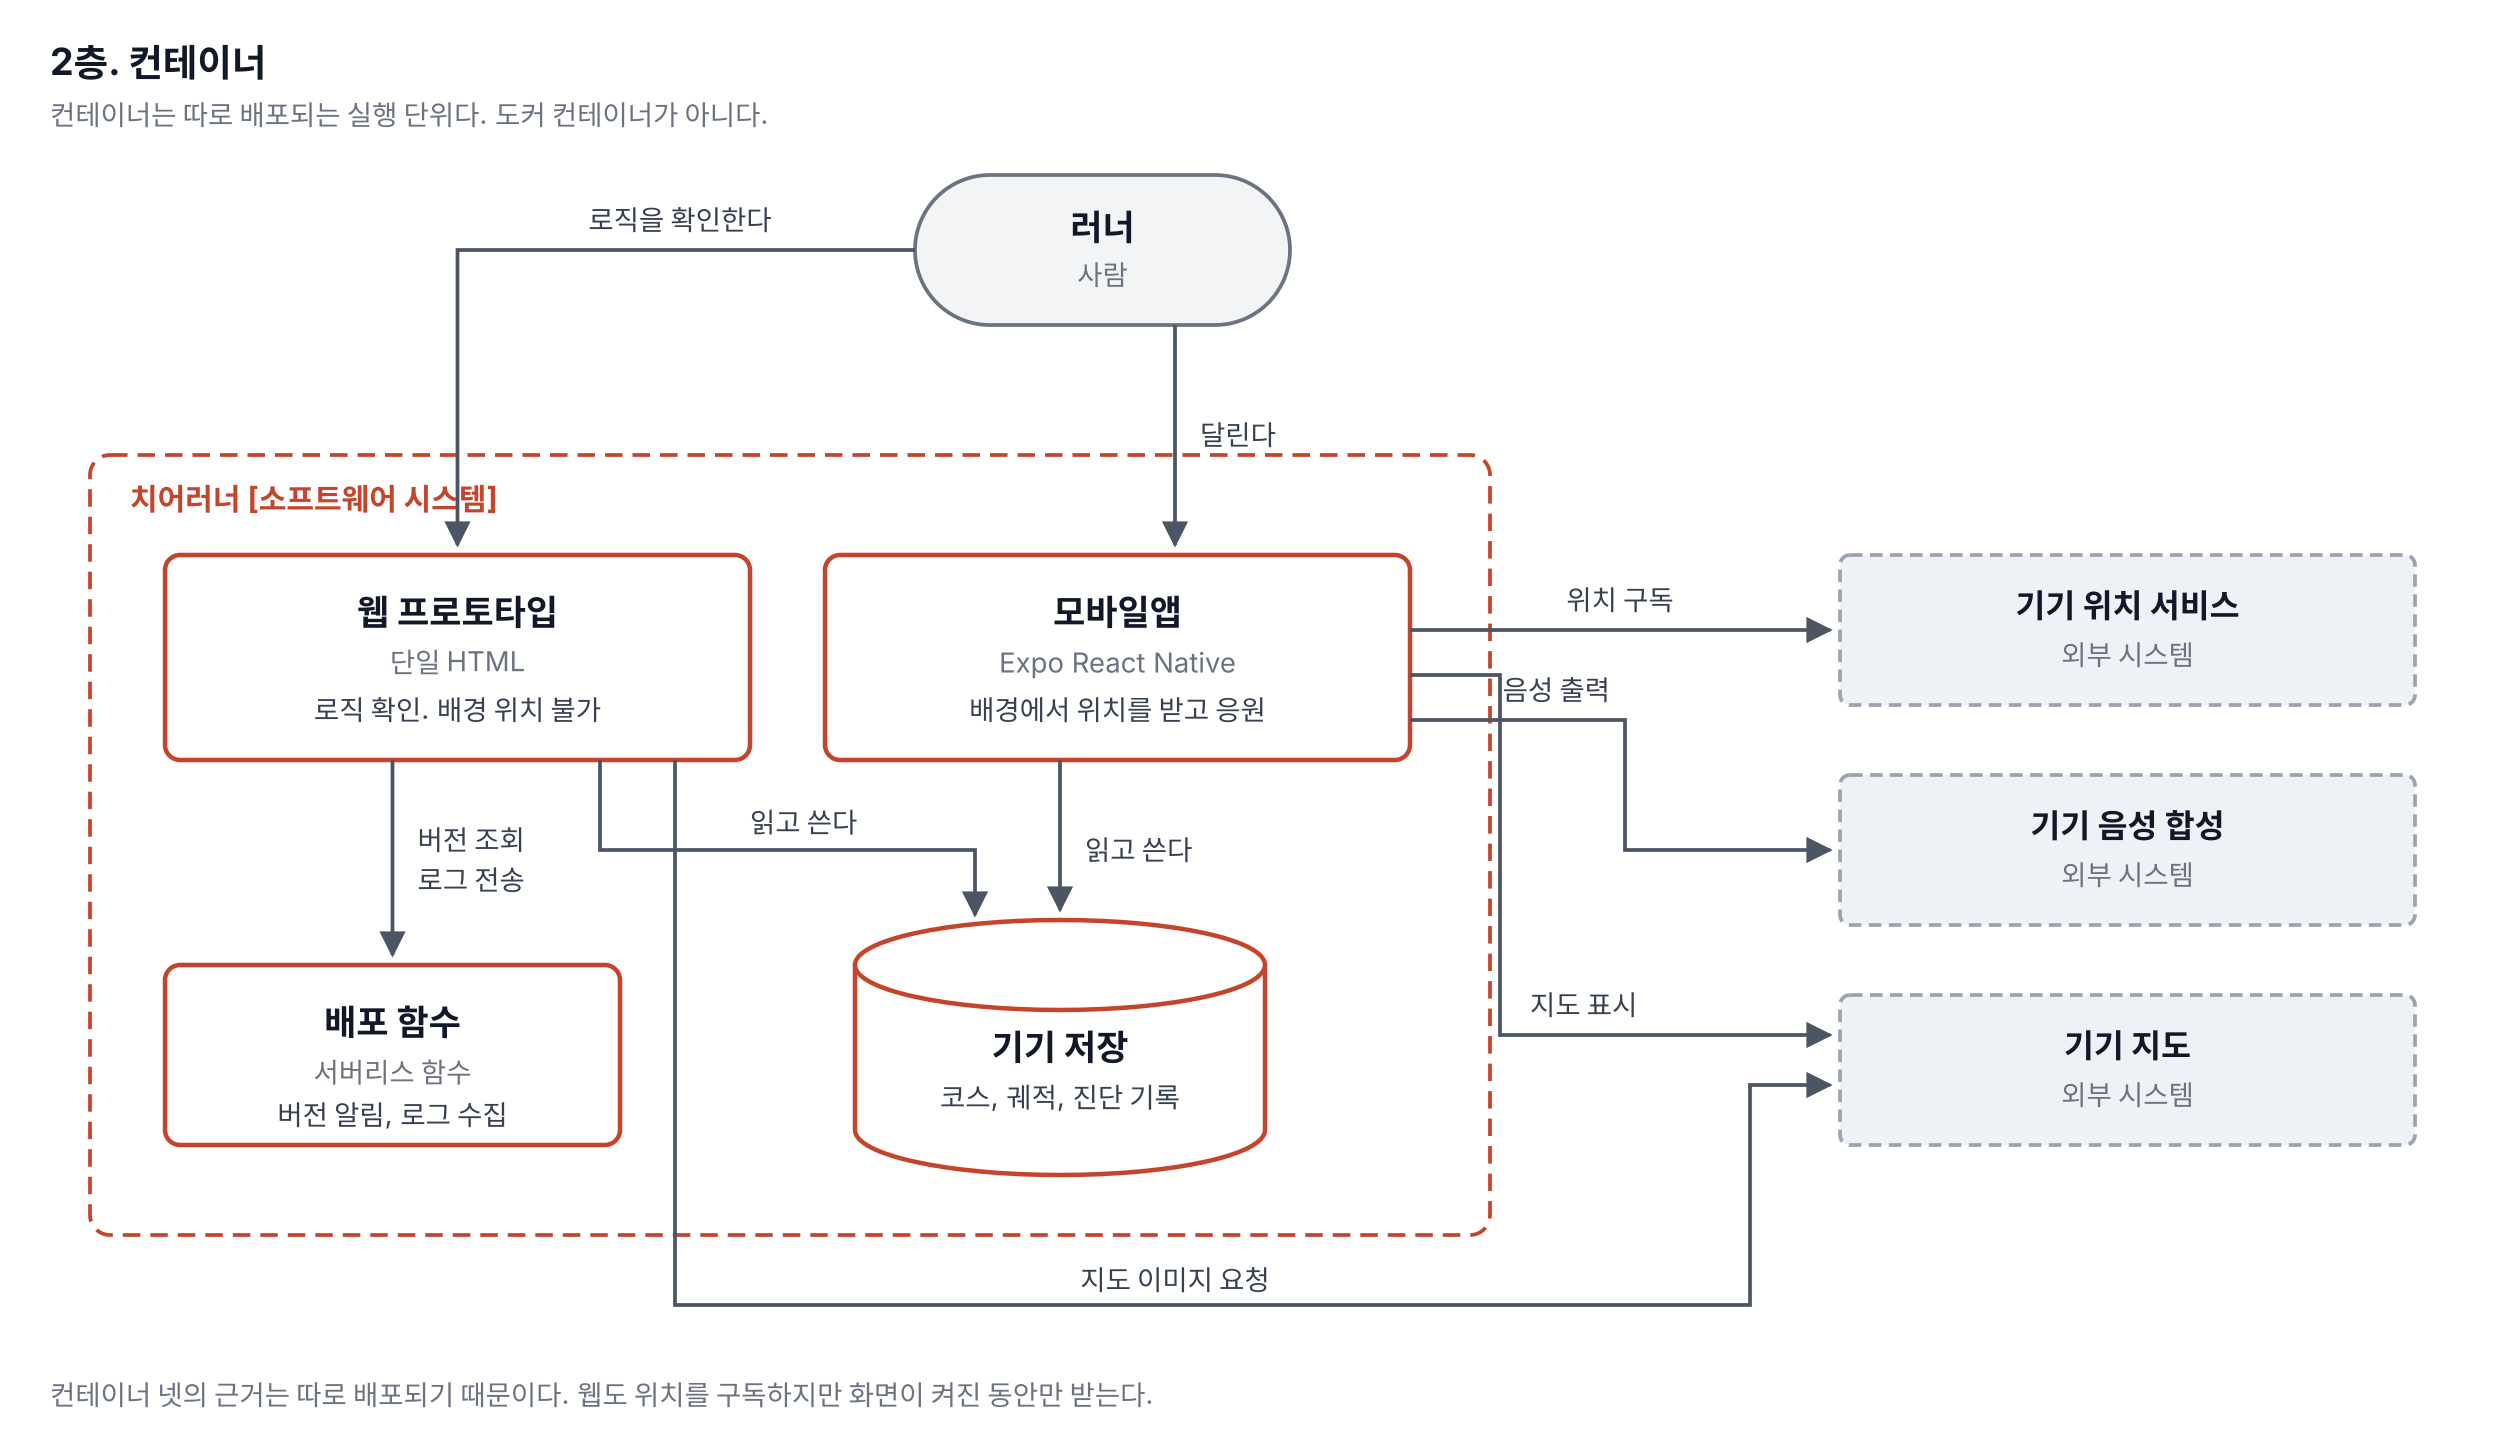
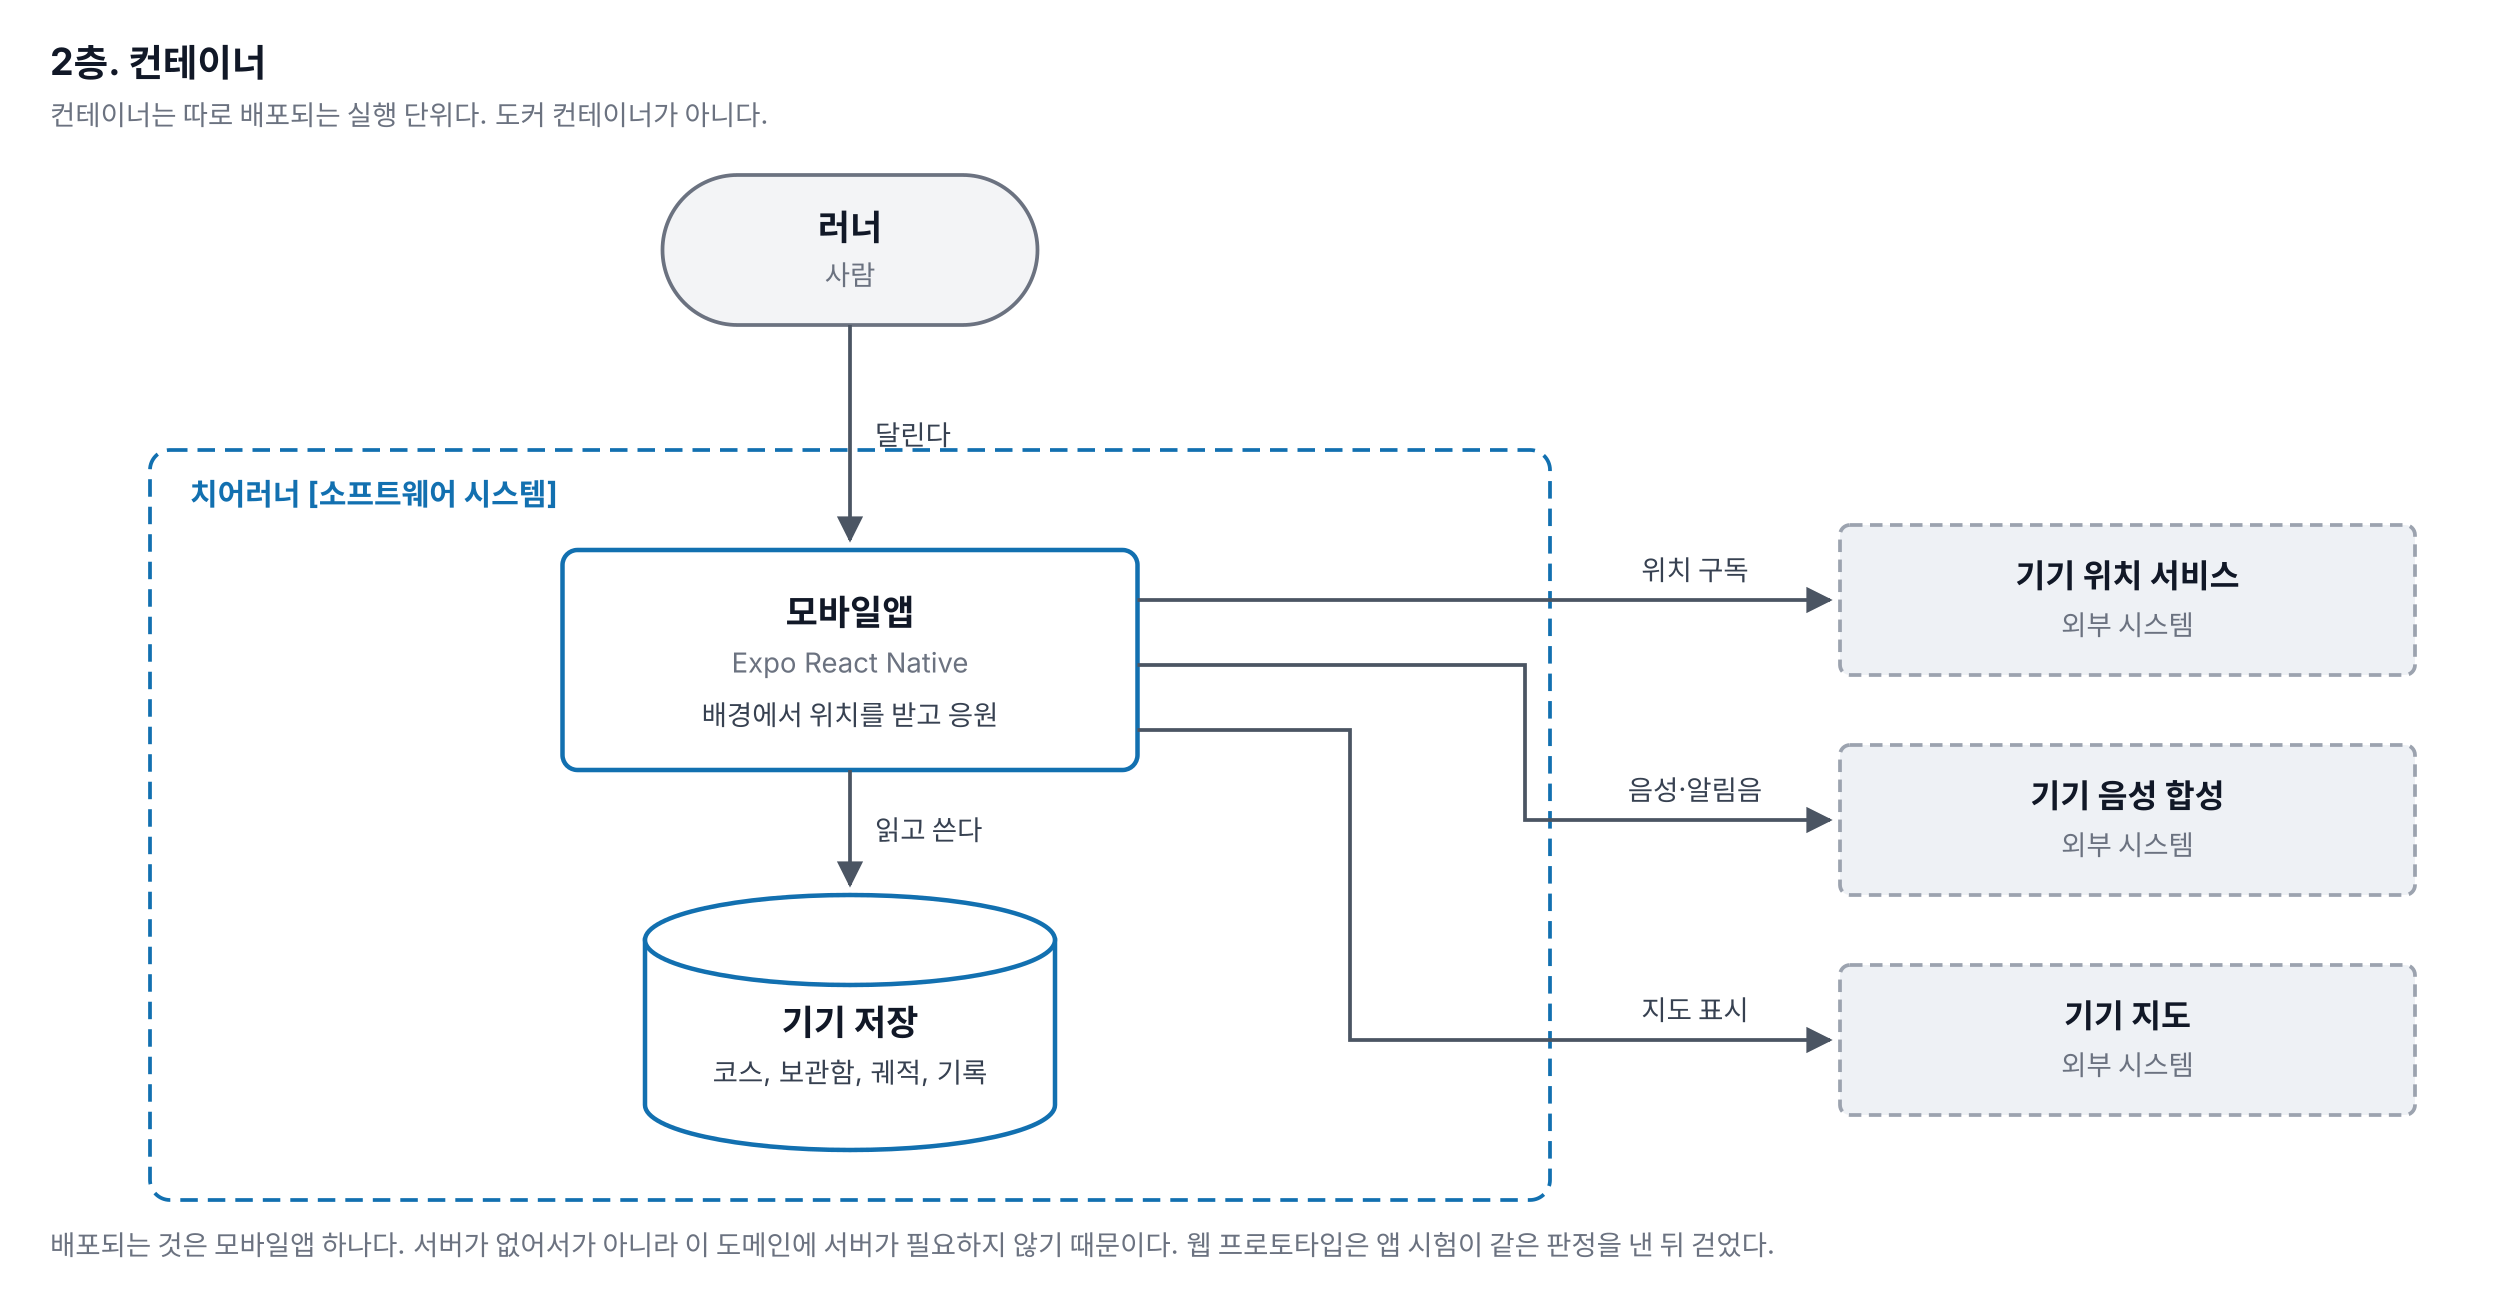
- <svg xmlns="http://www.w3.org/2000/svg" width="1000" height="580" viewBox="0 0 1000 580" font-family="-apple-system, BlinkMacSystemFont, 'Apple SD Gothic Neo', 'Noto Sans KR', sans-serif">
-   <rect width="1000" height="580" fill="#ffffff" />
+ <svg xmlns="http://www.w3.org/2000/svg" width="1000" height="520" viewBox="0 0 1000 520" font-family="-apple-system, BlinkMacSystemFont, 'Apple SD Gothic Neo', 'Noto Sans KR', sans-serif">
+   <rect width="1000" height="520" fill="#ffffff" />
  <defs>
    <marker id="b" viewBox="0 0 10 10" refX="9" refY="5" markerWidth="7" markerHeight="7" orient="auto-start-reverse">
      <path d="M0 0 L10 5 L0 10 z" fill="#4b5563" />
    </marker>
  </defs>
  <text x="20" y="30" font-size="15" font-weight="700" fill="#111827">2층. 컨테이너</text>
  <text x="20" y="50" font-size="11" fill="#6b7280">컨테이너는 따로 배포되는 실행 단위다. 도커 컨테이너가 아니다.</text>
-   <rect x="366" y="70" width="150" height="60" rx="30" fill="#f3f4f6" stroke="#6b7280" stroke-width="1.5" />
-   <text x="441" y="96" font-size="14" font-weight="700" text-anchor="middle" fill="#111827">러너</text>
-   <text x="441" y="114" font-size="11" text-anchor="middle" fill="#6b7280">사람</text>
-   <rect x="36" y="182" width="560" height="312" rx="8" fill="none" stroke="#c4452b" stroke-width="1.5" stroke-dasharray="7 4" />
-   <text x="52" y="204" font-size="12" font-weight="700" fill="#c4452b">치어러너 [소프트웨어 시스템]</text>
-   <rect x="330" y="222" width="234" height="82" rx="6" fill="#ffffff" stroke="#c4452b" stroke-width="1.8" />
-   <text x="447" y="250" font-size="14" font-weight="700" text-anchor="middle" fill="#111827">모바일앱</text>
-   <text x="447" y="269" font-size="11" text-anchor="middle" fill="#6b7280">Expo React Native</text>
-   <text x="447" y="288" font-size="11" text-anchor="middle" fill="#374151">배경에서 위치를 받고 응원</text>
-   <rect x="66" y="222" width="234" height="82" rx="6" fill="#ffffff" stroke="#c4452b" stroke-width="1.8" />
-   <text x="183" y="250" font-size="14" font-weight="700" text-anchor="middle" fill="#111827">웹 프로토타입</text>
-   <text x="183" y="269" font-size="11" text-anchor="middle" fill="#6b7280">단일 HTML</text>
-   <text x="183" y="288" font-size="11" text-anchor="middle" fill="#374151">로직 확인. 배경 위치 불가</text>
-   <rect x="66" y="386" width="182" height="72" rx="6" fill="#ffffff" stroke="#c4452b" stroke-width="1.8" />
-   <text x="157" y="414" font-size="14" font-weight="700" text-anchor="middle" fill="#111827">배포 함수</text>
-   <text x="157" y="433" font-size="11" text-anchor="middle" fill="#6b7280">서버리스 함수</text>
-   <text x="157" y="450" font-size="11" text-anchor="middle" fill="#374151">버전 알림, 로그 수집</text>
+   <rect x="265" y="70" width="150" height="60" rx="30" fill="#f3f4f6" stroke="#6b7280" stroke-width="1.5" />
+   <text x="340" y="96" font-size="14" font-weight="700" text-anchor="middle" fill="#111827">러너</text>
+   <text x="340" y="114" font-size="11" text-anchor="middle" fill="#6b7280">사람</text>
+   <rect x="60" y="180" width="560" height="300" rx="8" fill="none" stroke="#1270b0" stroke-width="1.5" stroke-dasharray="7 4" />
+   <text x="76" y="202" font-size="12" font-weight="700" fill="#1270b0">치어러너 [소프트웨어 시스템]</text>
+   <rect x="225" y="220" width="230" height="88" rx="6" fill="#ffffff" stroke="#1270b0" stroke-width="1.8" />
+   <text x="340" y="250" font-size="14" font-weight="700" text-anchor="middle" fill="#111827">모바일앱</text>
+   <text x="340" y="269" font-size="11" text-anchor="middle" fill="#6b7280">Expo React Native</text>
+   <text x="340" y="290" font-size="11" text-anchor="middle" fill="#374151">배경에서 위치를 받고 응원</text>
  <g>
-     <path d="M342 386 L342 452 A 82 18 0 0 0 506 452 L506 386 Z" fill="#ffffff" stroke="#c4452b" stroke-width="1.8" />
-     <ellipse cx="424" cy="386" rx="82" ry="18" fill="#ffffff" stroke="#c4452b" stroke-width="1.8" />
-     <text x="424" y="424" font-size="14" font-weight="700" text-anchor="middle" fill="#111827">기기 저장</text>
-     <text x="424" y="443" font-size="11" text-anchor="middle" fill="#374151">코스, 궤적, 진단 기록</text>
+     <path d="M258 376 L258 442 A 82 18 0 0 0 422 442 L422 376 Z" fill="#ffffff" stroke="#1270b0" stroke-width="1.8" />
+     <ellipse cx="340" cy="376" rx="82" ry="18" fill="#ffffff" stroke="#1270b0" stroke-width="1.8" />
+     <text x="340" y="414" font-size="14" font-weight="700" text-anchor="middle" fill="#111827">기기 저장</text>
+     <text x="340" y="433" font-size="11" text-anchor="middle" fill="#374151">코스, 보관함, 궤적, 기록</text>
  </g>
-   <rect x="736" y="222" width="230" height="60" rx="4" fill="#eef1f5" stroke="#9ca3af" stroke-width="1.5" stroke-dasharray="5 3" />
-   <text x="851" y="247" font-size="13" font-weight="600" text-anchor="middle" fill="#111827">기기 위치 서비스</text>
-   <text x="851" y="266" font-size="11" text-anchor="middle" fill="#6b7280">외부 시스템</text>
-   <rect x="736" y="310" width="230" height="60" rx="4" fill="#eef1f5" stroke="#9ca3af" stroke-width="1.5" stroke-dasharray="5 3" />
-   <text x="851" y="335" font-size="13" font-weight="600" text-anchor="middle" fill="#111827">기기 음성 합성</text>
-   <text x="851" y="354" font-size="11" text-anchor="middle" fill="#6b7280">외부 시스템</text>
-   <rect x="736" y="398" width="230" height="60" rx="4" fill="#eef1f5" stroke="#9ca3af" stroke-width="1.5" stroke-dasharray="5 3" />
-   <text x="851" y="423" font-size="13" font-weight="600" text-anchor="middle" fill="#111827">기기 지도</text>
-   <text x="851" y="442" font-size="11" text-anchor="middle" fill="#6b7280">외부 시스템</text>
-   <path d="M470 130 V218" fill="none" stroke="#4b5563" stroke-width="1.5" marker-end="url(#b)" />
-   <text x="480" y="178" font-size="11" fill="#374151">달린다</text>
-   <path d="M366 100 H183 V218" fill="none" stroke="#4b5563" stroke-width="1.5" marker-end="url(#b)" />
-   <text x="272" y="92" font-size="11" text-anchor="middle" fill="#374151">로직을 확인한다</text>
-   <path d="M424 304 V364" fill="none" stroke="#4b5563" stroke-width="1.5" marker-end="url(#b)" />
-   <text x="434" y="344" font-size="11" fill="#374151">읽고 쓴다</text>
-   <path d="M240 304 V340 H390 V366" fill="none" stroke="#4b5563" stroke-width="1.5" marker-end="url(#b)" />
-   <text x="300" y="333" font-size="11" fill="#374151">읽고 쓴다</text>
-   <path d="M157 304 V382" fill="none" stroke="#4b5563" stroke-width="1.5" marker-end="url(#b)" />
-   <text x="167" y="340" font-size="11" fill="#374151">버전 조회</text>
-   <text x="167" y="356" font-size="11" fill="#374151">로그 전송</text>
-   <path d="M564 252 H732" fill="none" stroke="#4b5563" stroke-width="1.5" marker-end="url(#b)" />
-   <text x="648" y="244" font-size="11" text-anchor="middle" fill="#374151">위치 구독</text>
-   <path d="M564 288 H650 V340 H732" fill="none" stroke="#4b5563" stroke-width="1.5" marker-end="url(#b)" />
-   <text x="644" y="280" font-size="11" text-anchor="end" fill="#374151">음성 출력</text>
-   <path d="M564 270 H600 V414 H732" fill="none" stroke="#4b5563" stroke-width="1.5" marker-end="url(#b)" />
-   <text x="612" y="406" font-size="11" fill="#374151">지도 표시</text>
-   <path d="M270 304 L270 522 L700 522 L700 434 L732 434" fill="none" stroke="#4b5563" stroke-width="1.5" marker-end="url(#b)" />
-   <text x="470" y="516" font-size="11" text-anchor="middle" fill="#374151">지도 이미지 요청</text>
-   <text x="20" y="562" font-size="11" fill="#6b7280">컨테이너 넷의 근거는 따로 배포되기 때문이다. 웹도 위치를 구독하지만 화면이 켜진 동안만 받는다.</text>
+   <rect x="736" y="210" width="230" height="60" rx="4" fill="#eef1f5" stroke="#9ca3af" stroke-width="1.5" stroke-dasharray="5 3" />
+   <text x="851" y="235" font-size="13" font-weight="600" text-anchor="middle" fill="#111827">기기 위치 서비스</text>
+   <text x="851" y="254" font-size="11" text-anchor="middle" fill="#6b7280">외부 시스템</text>
+   <rect x="736" y="298" width="230" height="60" rx="4" fill="#eef1f5" stroke="#9ca3af" stroke-width="1.5" stroke-dasharray="5 3" />
+   <text x="851" y="323" font-size="13" font-weight="600" text-anchor="middle" fill="#111827">기기 음성 합성</text>
+   <text x="851" y="342" font-size="11" text-anchor="middle" fill="#6b7280">외부 시스템</text>
+   <rect x="736" y="386" width="230" height="60" rx="4" fill="#eef1f5" stroke="#9ca3af" stroke-width="1.5" stroke-dasharray="5 3" />
+   <text x="851" y="411" font-size="13" font-weight="600" text-anchor="middle" fill="#111827">기기 지도</text>
+   <text x="851" y="430" font-size="11" text-anchor="middle" fill="#6b7280">외부 시스템</text>
+   <path d="M340 130 V216" fill="none" stroke="#4b5563" stroke-width="1.5" marker-end="url(#b)" />
+   <text x="350" y="178" font-size="11" fill="#374151">달린다</text>
+   <path d="M340 308 V354" fill="none" stroke="#4b5563" stroke-width="1.5" marker-end="url(#b)" />
+   <text x="350" y="336" font-size="11" fill="#374151">읽고 쓴다</text>
+   <path d="M455 240 H732" fill="none" stroke="#4b5563" stroke-width="1.5" marker-end="url(#b)" />
+   <text x="678" y="232" font-size="11" text-anchor="middle" fill="#374151">위치 구독</text>
+   <path d="M455 266 H610 V328 H732" fill="none" stroke="#4b5563" stroke-width="1.5" marker-end="url(#b)" />
+   <text x="678" y="320" font-size="11" text-anchor="middle" fill="#374151">음성·알림음</text>
+   <path d="M455 292 H540 V416 H732" fill="none" stroke="#4b5563" stroke-width="1.5" marker-end="url(#b)" />
+   <text x="678" y="408" font-size="11" text-anchor="middle" fill="#374151">지도 표시</text>
+   <text x="20" y="502" font-size="11" fill="#6b7280">배포되는 것은 모바일앱 하나다. 서버가 없어서가 아니라 이 도메인에 서버가 필요하지 않기 때문이다. 웹 프로토타입은 앱 시험이 같은 판정을 낸 뒤 걷었다.</text>
</svg>
